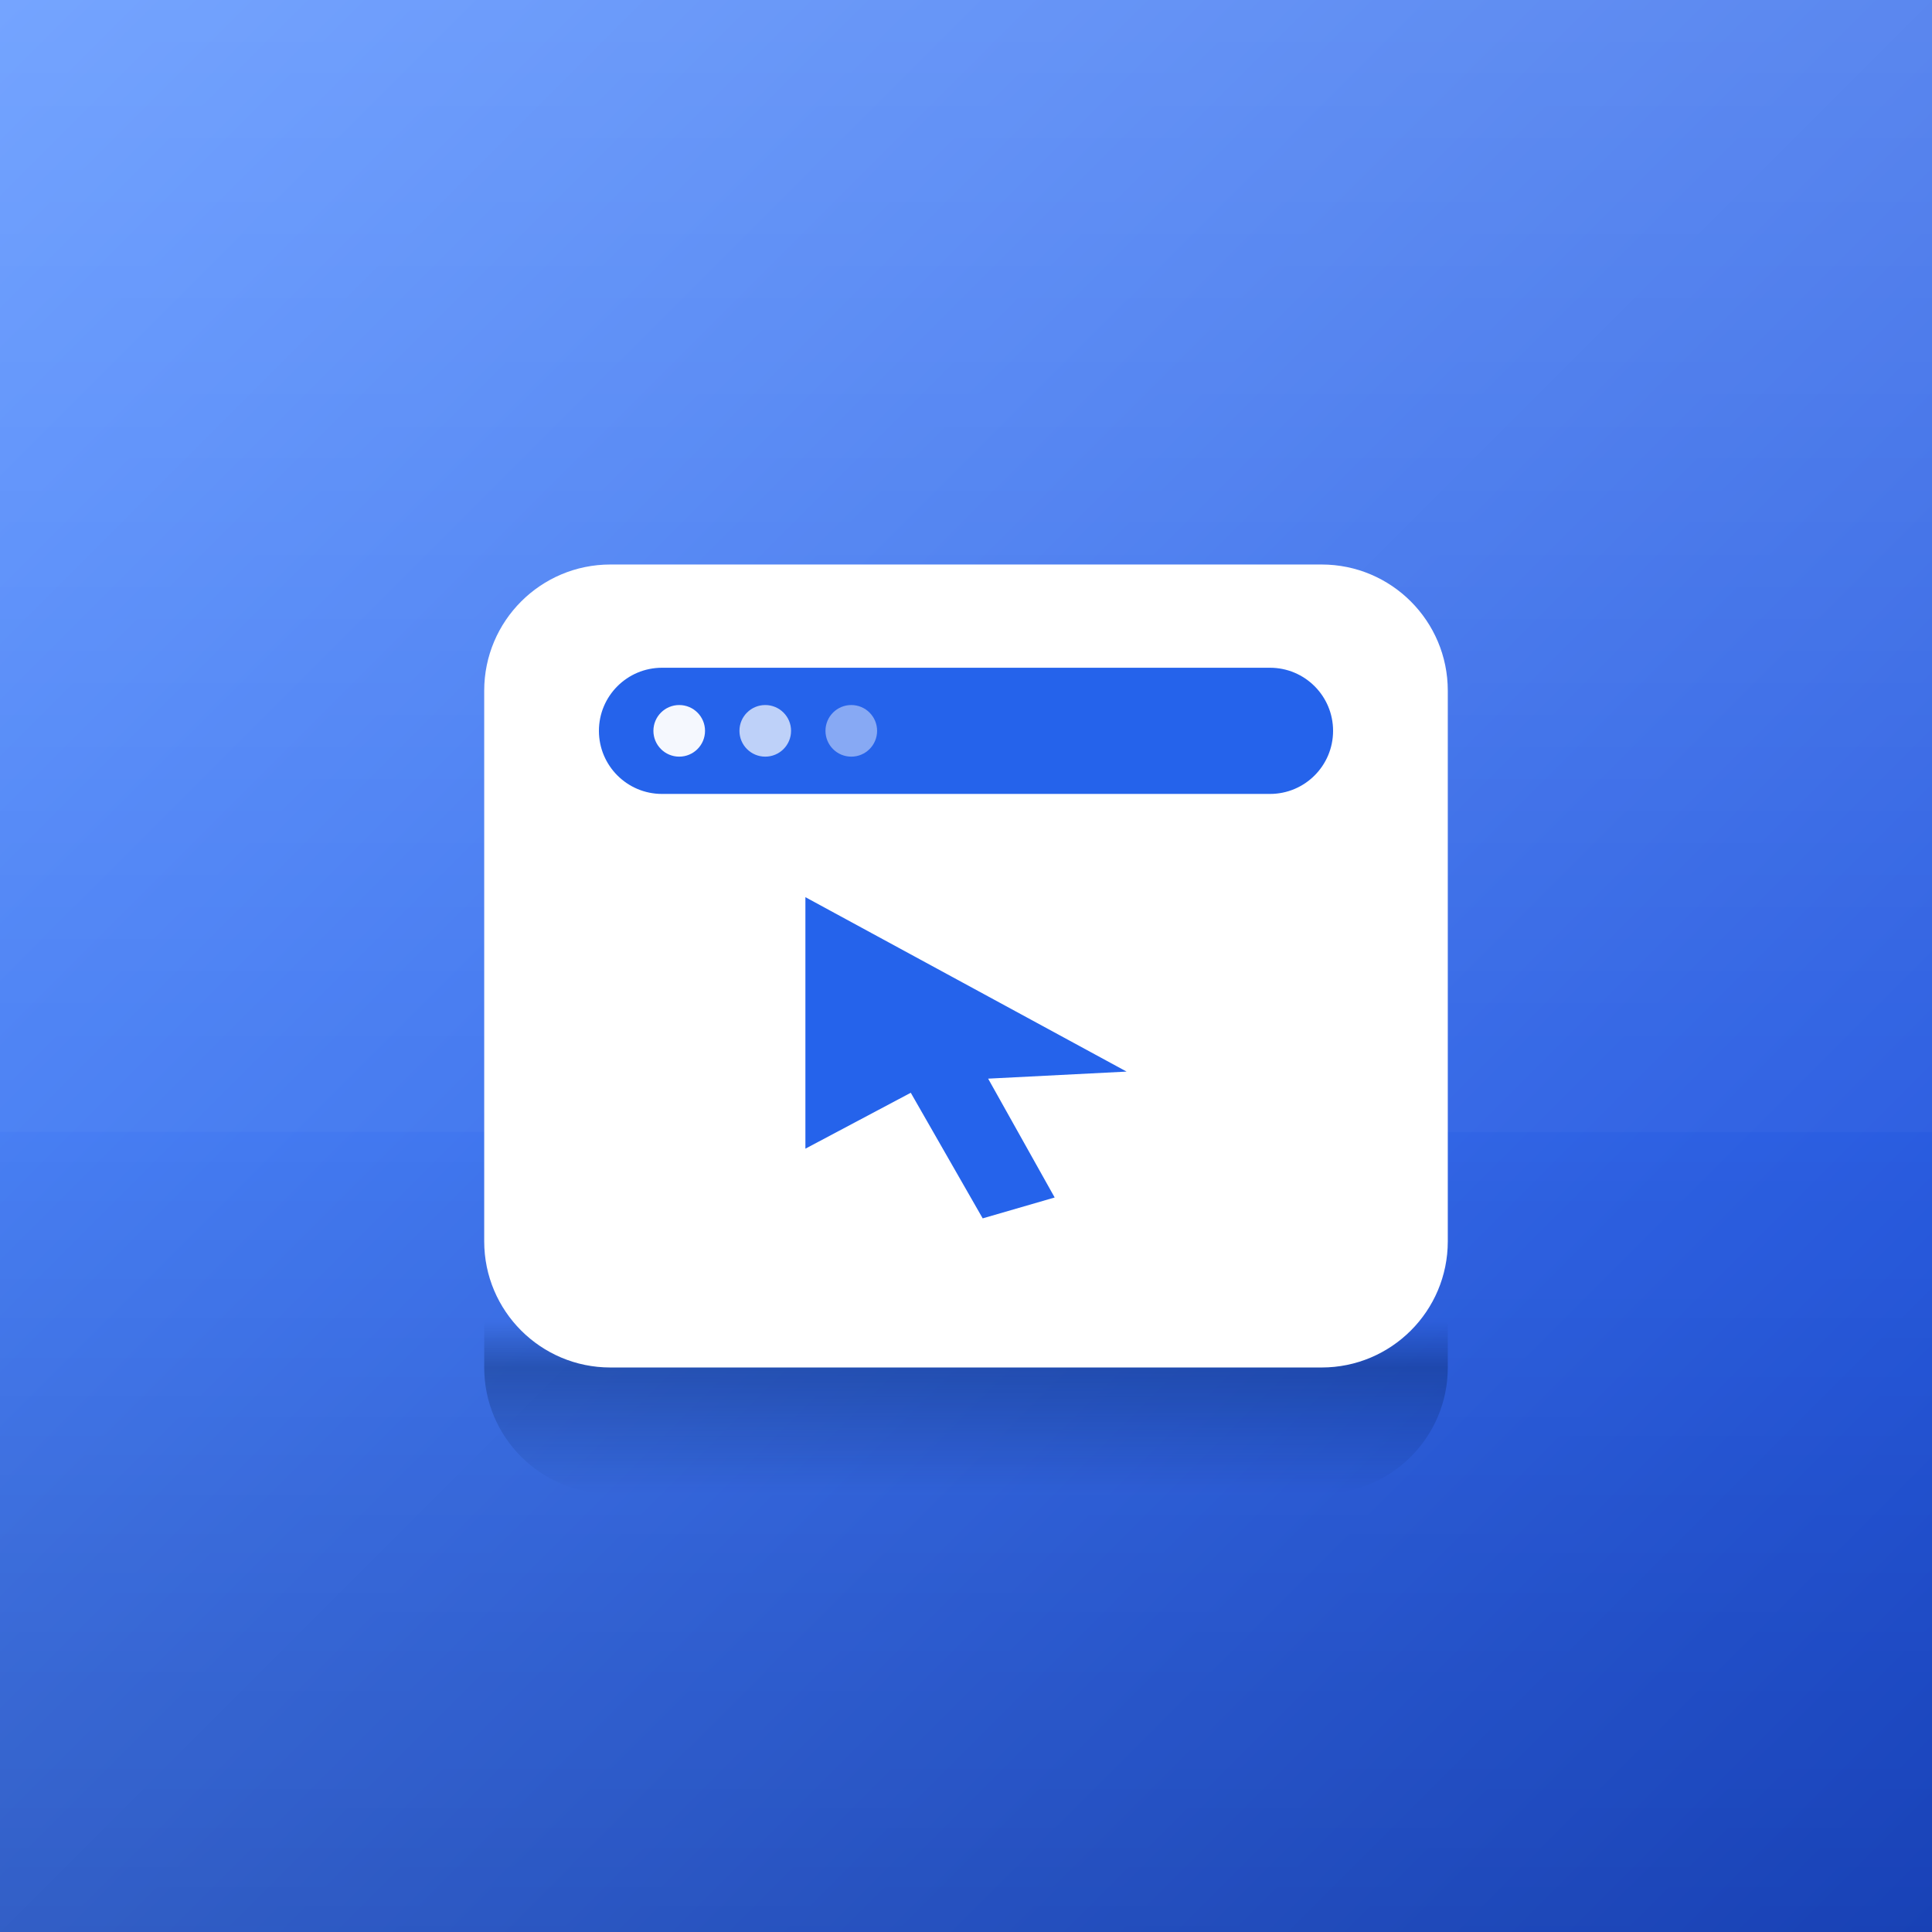
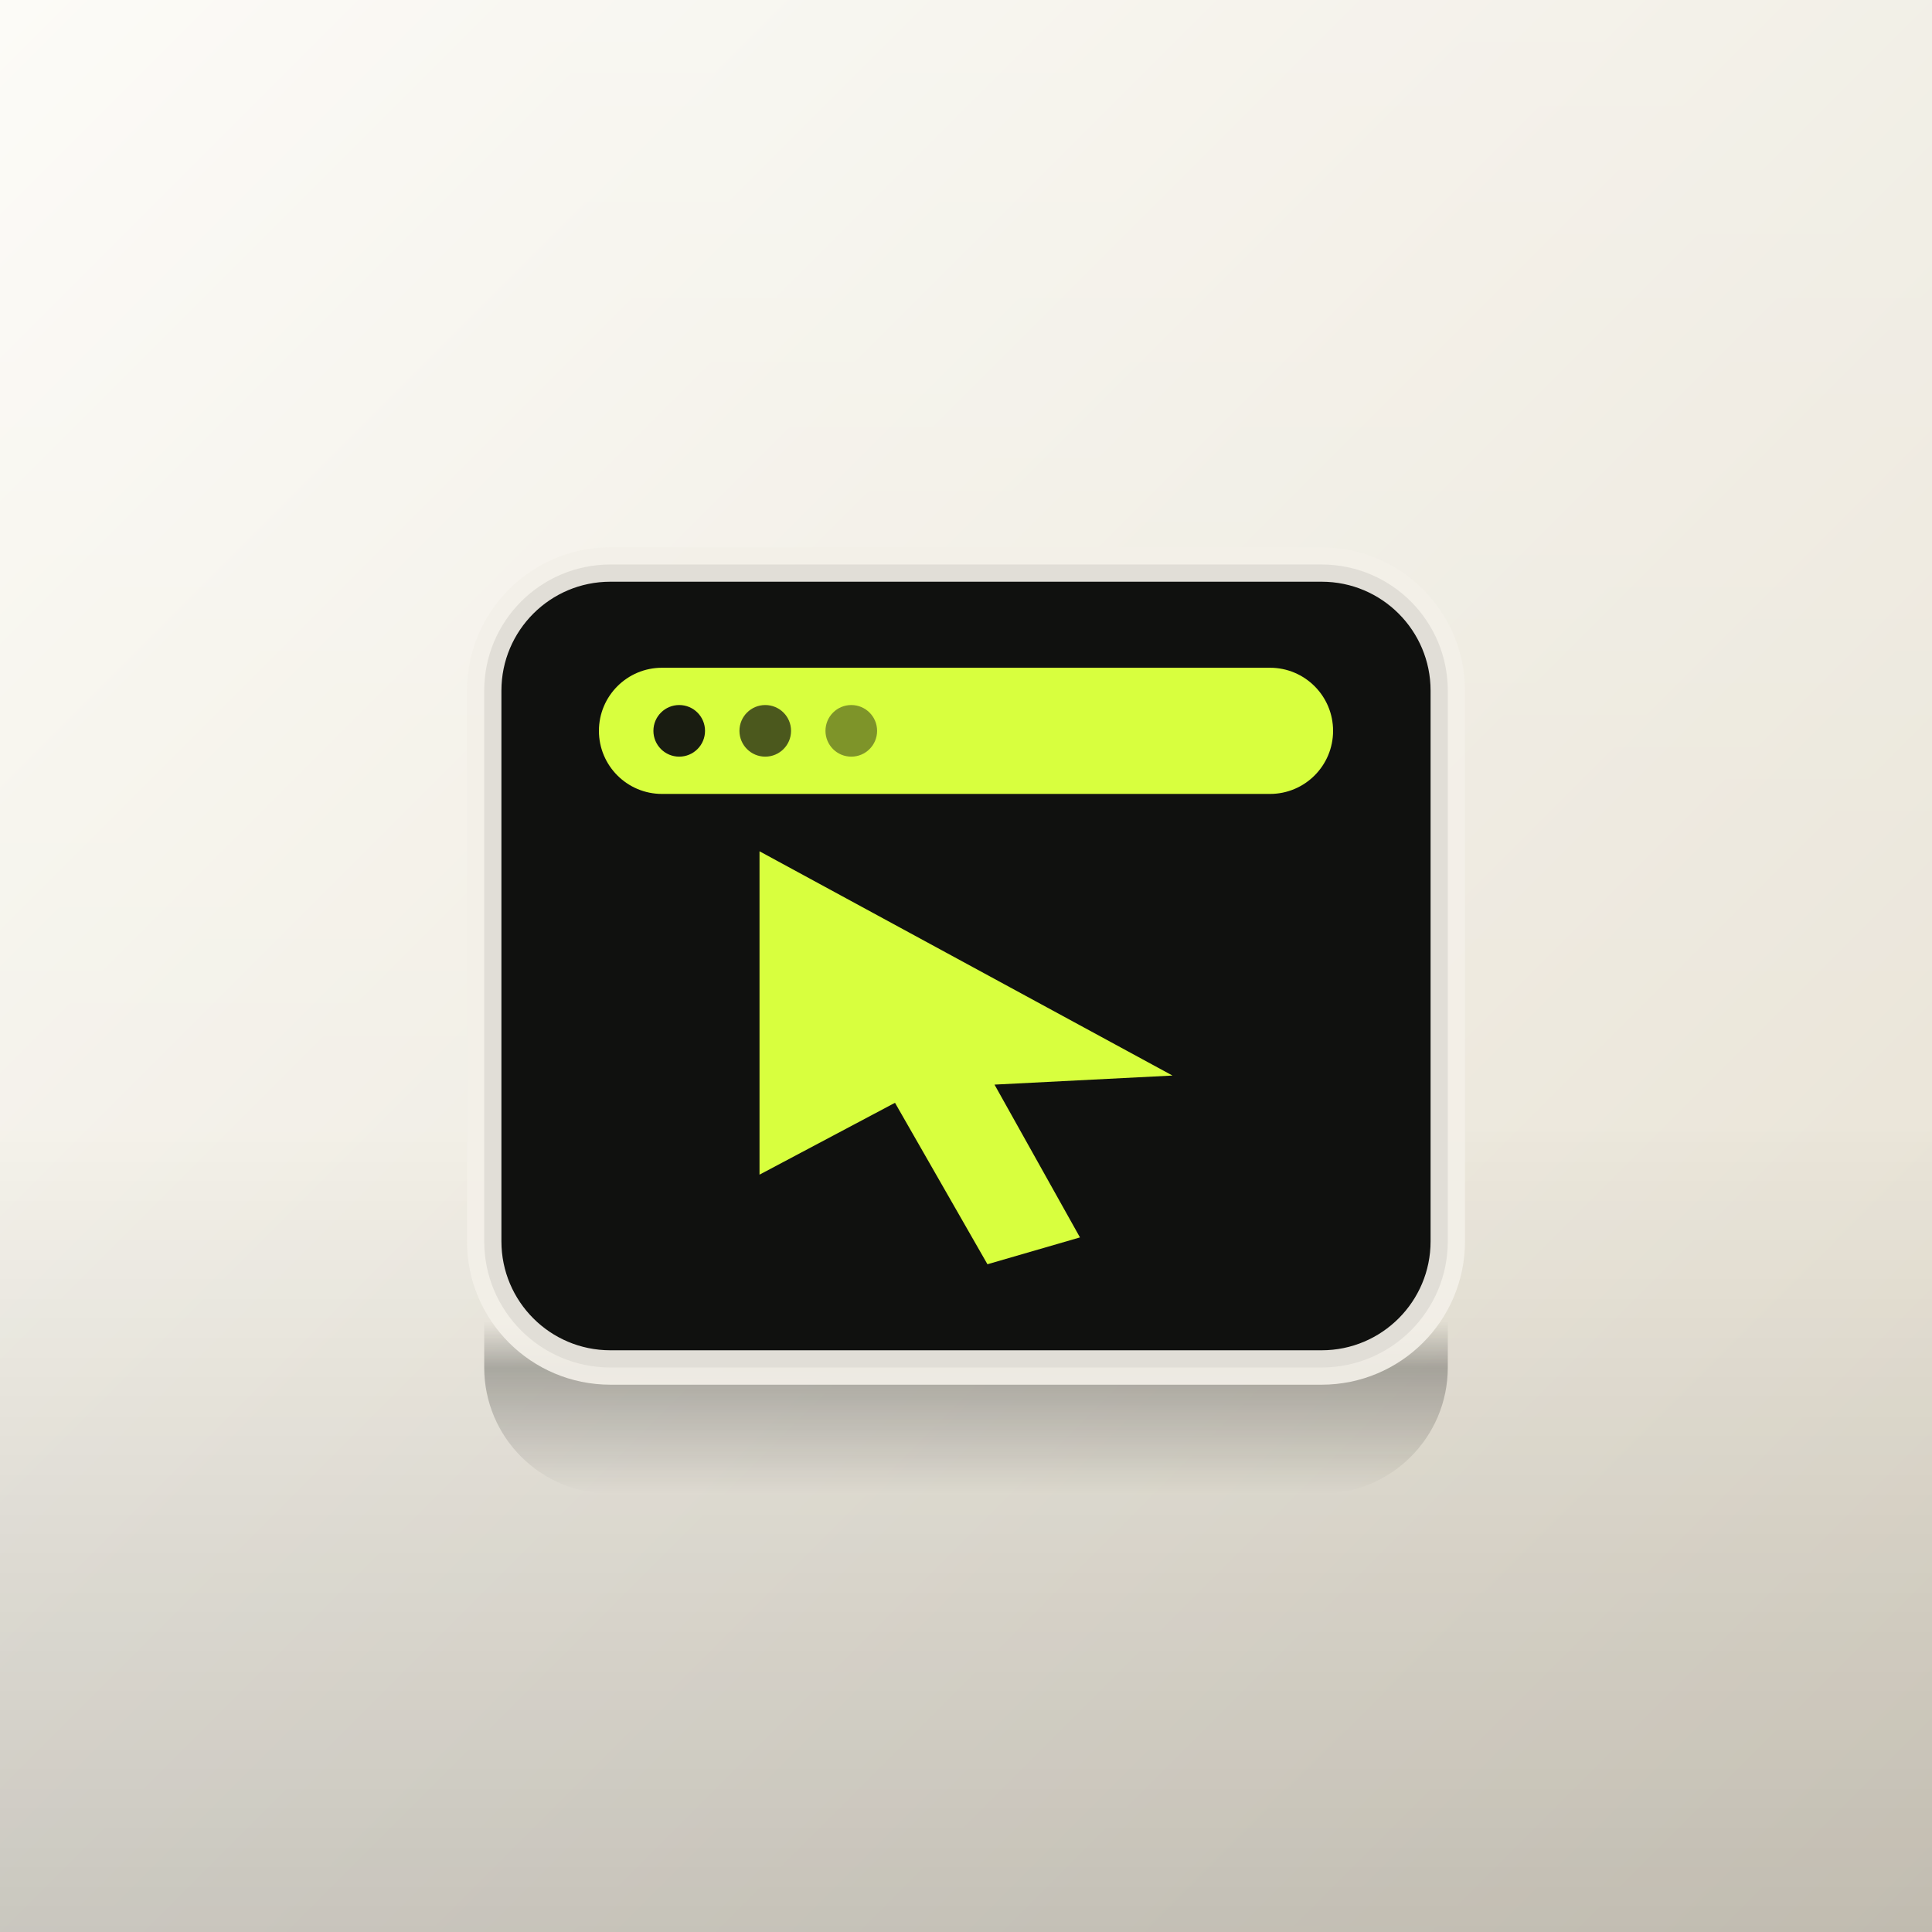
<svg xmlns="http://www.w3.org/2000/svg" width="256" height="256" viewBox="0 0 256 256" fill="none">
  <defs>
-     <linearGradient id="bg-mcp-cursor-full-m" x1="0" y1="0" x2="256" y2="256" gradientUnits="userSpaceOnUse">
-       <stop offset="0" stop-color="#5A93FF" />
-       <stop offset="1" stop-color="#1D4ED8" />
+     <linearGradient id="bg-abm-cursor-full-m" x1="0" y1="0" x2="256" y2="256" gradientUnits="userSpaceOnUse">
+       <stop offset="0" stop-color="#FBFAF5" />
+       <stop offset="1" stop-color="#E5DFD1" />
    </linearGradient>
-     <linearGradient id="sheen-mcp-cursor-full-m" x1="0" y1="0" x2="0" y2="256" gradientUnits="userSpaceOnUse">
+     <linearGradient id="sheen-abm-cursor-full-m" x1="0" y1="0" x2="0" y2="256" gradientUnits="userSpaceOnUse">
      <stop offset="0" stop-color="#FFFFFF" stop-opacity="0.16" />
      <stop offset="0.55" stop-color="#FFFFFF" stop-opacity="0.03" />
      <stop offset="1" stop-color="#FFFFFF" stop-opacity="0" />
    </linearGradient>
-     <linearGradient id="inner-mcp-cursor-full-m" x1="0" y1="150" x2="0" y2="256" gradientUnits="userSpaceOnUse">
+     <linearGradient id="inner-abm-cursor-full-m" x1="0" y1="150" x2="0" y2="256" gradientUnits="userSpaceOnUse">
      <stop offset="0" stop-color="#000000" stop-opacity="0" />
      <stop offset="1" stop-color="#000000" stop-opacity="0.16" />
    </linearGradient>
-     <linearGradient id="shadow-mcp-cursor-full-m" x1="0" y1="190" x2="0" y2="220" gradientUnits="userSpaceOnUse">
-       <stop offset="0" stop-color="#001C52" stop-opacity="0" />
-       <stop offset="0.27" stop-color="#001C52" stop-opacity="0.32" />
-       <stop offset="1" stop-color="#001C52" stop-opacity="0" />
+     <linearGradient id="shadow-abm-cursor-full-m" x1="0" y1="190" x2="0" y2="220" gradientUnits="userSpaceOnUse">
+       <stop offset="0" stop-color="#10110F" stop-opacity="0" />
+       <stop offset="0.27" stop-color="#10110F" stop-opacity="0.28" />
+       <stop offset="1" stop-color="#10110F" stop-opacity="0" />
    </linearGradient>
  </defs>
-   <path d="M 0 0 H 256 A 0 0 0 0 1 256 0 V 256 A 0 0 0 0 1 256 256 H 0 A 0 0 0 0 1 0 256 V 0 A 0 0 0 0 1 0 0 Z" fill="url(#bg-mcp-cursor-full-m)" />
-   <path d="M 0 0 H 256 A 0 0 0 0 1 256 0 V 150 H 0 V 0 A 0 0 0 0 1 0 0 Z" fill="url(#sheen-mcp-cursor-full-m)" />
-   <path d="M 0 150 H 256 V 256 A 0 0 0 0 1 256 256 H 0 A 0 0 0 0 1 0 256 Z" fill="url(#inner-mcp-cursor-full-m)" />
+   <path d="M 0 0 H 256 A 0 0 0 0 1 256 0 V 256 A 0 0 0 0 1 256 256 H 0 A 0 0 0 0 1 0 256 V 0 A 0 0 0 0 1 0 0 Z" fill="url(#bg-abm-cursor-full-m)" />
+   <path d="M 0 0 H 256 A 0 0 0 0 1 256 0 V 150 H 0 V 0 A 0 0 0 0 1 0 0 Z" fill="url(#sheen-abm-cursor-full-m)" />
+   <path d="M 0 150 H 256 V 256 A 0 0 0 0 1 256 256 H 0 A 0 0 0 0 1 0 256 Z" fill="url(#inner-abm-cursor-full-m)" />
  <g transform="translate(128 128) scale(0.76) translate(-128 -128)">
-     <path d="M 66 58 H 190 A 22 22 0 0 1 212 80 V 198 A 22 22 0 0 1 190 220 H 66 A 22 22 0 0 1 44 198 V 80 A 22 22 0 0 1 66 58 Z" fill="url(#shadow-mcp-cursor-full-m)" />
-     <path d="M 66 58 H 190 A 22 22 0 0 1 212 80 V 176 A 22 22 0 0 1 190 198 H 66 A 22 22 0 0 1 44 176 V 80 A 22 22 0 0 1 66 58 Z" fill="#FFFFFF" />
-     <path d="M 75 76 H 181 A 11 11 0 0 1 192 87 V 87 A 11 11 0 0 1 181 98 H 75 A 11 11 0 0 1 64 87 V 87 A 11 11 0 0 1 75 76 Z" fill="#2563EB" />
-     <circle cx="78" cy="87" r="4.5" fill="#FFFFFF" opacity="0.95" />
-     <circle cx="93" cy="87" r="4.5" fill="#FFFFFF" opacity="0.7" />
-     <circle cx="108" cy="87" r="4.5" fill="#FFFFFF" opacity="0.45" />
-     <path d="M 100 116 L 100 159.85 L 118.37 150.1 L 130.91 172 L 143.46 168.36 L 131.86 147.64 L 156 146.41 Z" fill="#2563EB" />
+     <path d="M 66 58 H 190 A 22 22 0 0 1 212 80 V 198 A 22 22 0 0 1 190 220 H 66 A 22 22 0 0 1 44 198 V 80 A 22 22 0 0 1 66 58 Z" fill="url(#shadow-abm-cursor-full-m)" />
+     <path d="M 66 58 H 190 A 22 22 0 0 1 212 80 V 176 A 22 22 0 0 1 190 198 H 66 A 22 22 0 0 1 44 176 V 80 A 22 22 0 0 1 66 58 Z" fill="#10110F" stroke="#F3F0E8" stroke-opacity="0.92" stroke-width="6" />
+     <path d="M 75 76 H 181 A 11 11 0 0 1 192 87 V 87 A 11 11 0 0 1 181 98 H 75 A 11 11 0 0 1 64 87 V 87 A 11 11 0 0 1 75 76 Z" fill="#D8FF3E" />
+     <circle cx="78" cy="87" r="4.5" fill="#10110F" opacity="0.95" />
+     <circle cx="93" cy="87" r="4.5" fill="#10110F" opacity="0.7" />
+     <circle cx="108" cy="87" r="4.5" fill="#10110F" opacity="0.45" />
+     <path d="M 92 108 L 92 164.38 L 115.62 151.85 L 131.74 180 L 147.87 175.32 L 132.97 148.68 L 164 147.1 Z" fill="#D8FF3E" />
  </g>
</svg>
